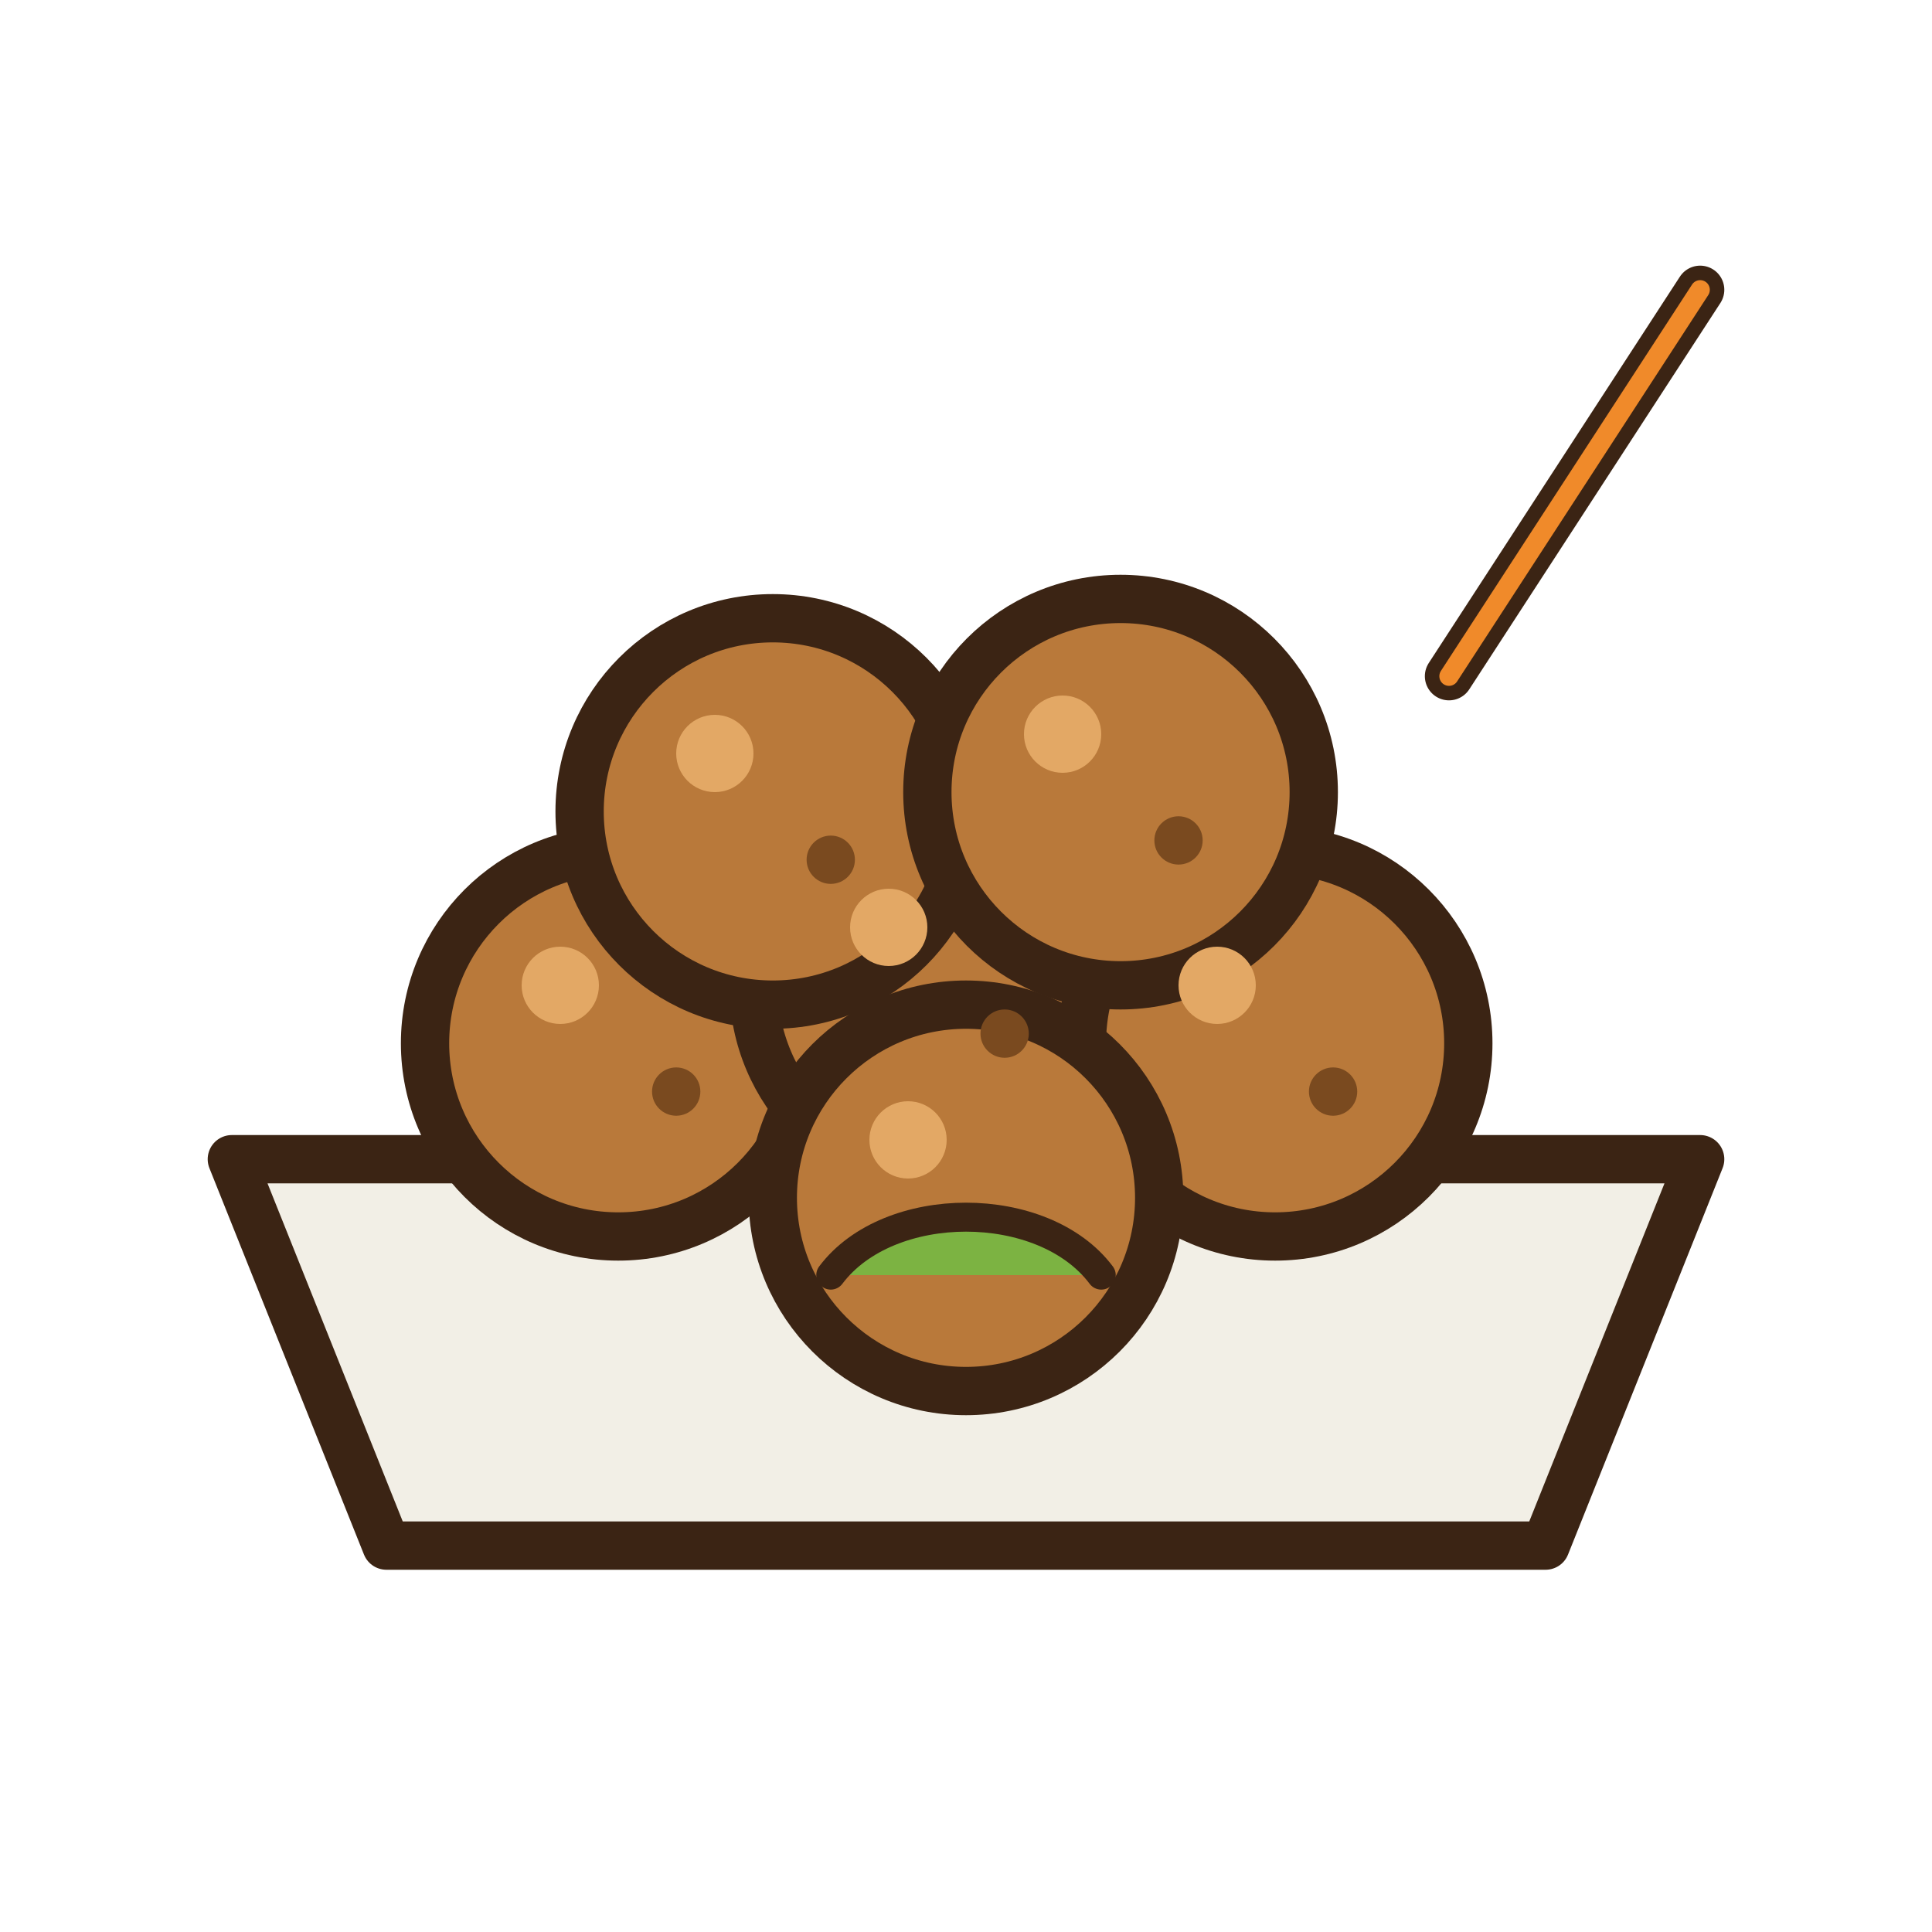
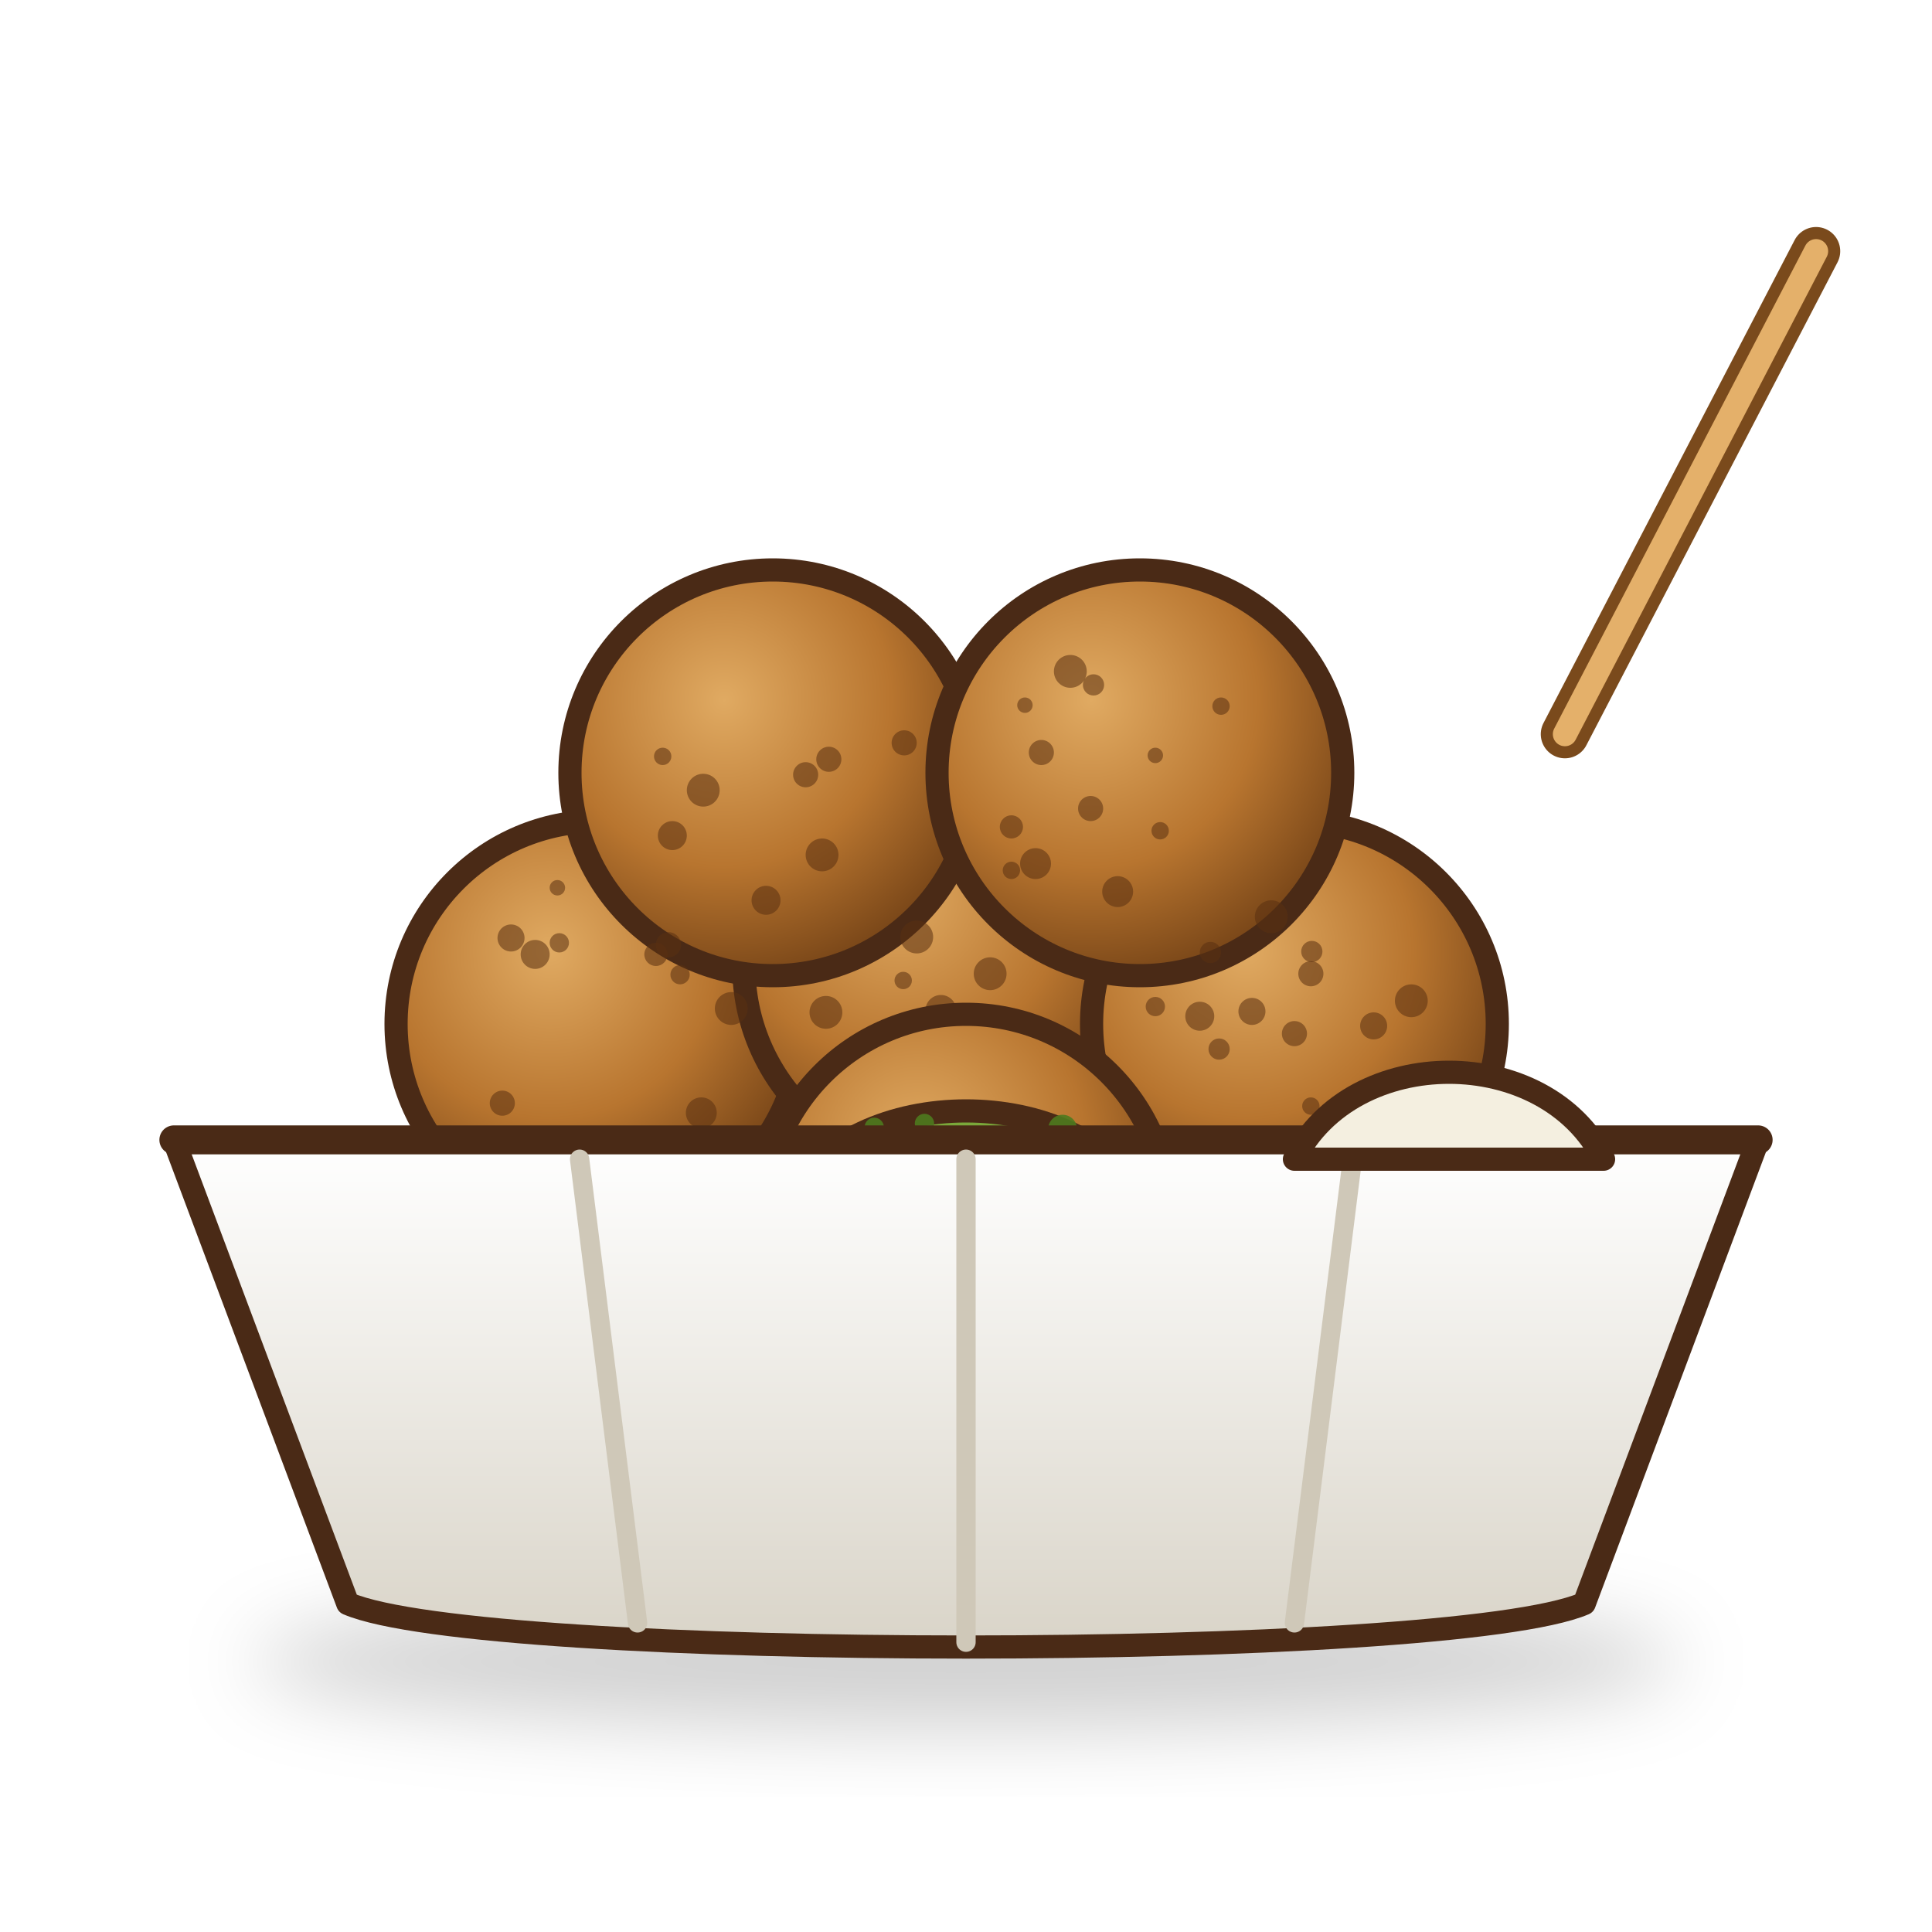
<svg xmlns="http://www.w3.org/2000/svg" width="200" height="200" viewBox="0 0 200 200" role="img" aria-label="Falaffel">
-   <g stroke="#3b2414" stroke-width="5" stroke-linejoin="round" stroke-linecap="round">
-     <path d="M24 120 L176 120 L160 160 L40 160 Z" fill="#f2efe6" />
-     <path d="M150 70 L176 30" stroke-width="5" stroke="#3b2414" />
-     <path d="M150 70 L176 30" stroke="#f08a2a" stroke-width="2" />
-     <circle cx="64" cy="108" r="20" fill="#b9793a" />
-     <circle cx="98" cy="102" r="20" fill="#b9793a" />
-     <circle cx="132" cy="108" r="20" fill="#b9793a" />
-     <circle cx="80" cy="84" r="20" fill="#b9793a" />
-     <circle cx="116" cy="82" r="20" fill="#b9793a" />
-     <circle cx="100" cy="124" r="20" fill="#b9793a" />
-     <circle cx="58" cy="102" r="4" fill="#e3a865" stroke="none" />
-     <circle cx="70" cy="113" r="2.5" fill="#7a4a1f" stroke="none" />
-     <circle cx="92" cy="96" r="4" fill="#e3a865" stroke="none" />
-     <circle cx="104" cy="107" r="2.5" fill="#7a4a1f" stroke="none" />
-     <circle cx="126" cy="102" r="4" fill="#e3a865" stroke="none" />
-     <circle cx="138" cy="113" r="2.5" fill="#7a4a1f" stroke="none" />
-     <circle cx="74" cy="78" r="4" fill="#e3a865" stroke="none" />
-     <circle cx="86" cy="89" r="2.5" fill="#7a4a1f" stroke="none" />
-     <circle cx="110" cy="76" r="4" fill="#e3a865" stroke="none" />
-     <circle cx="122" cy="87" r="2.5" fill="#7a4a1f" stroke="none" />
-     <circle cx="94" cy="118" r="4" fill="#e3a865" stroke="none" />
-     <circle cx="106" cy="129" r="2.5" fill="#7a4a1f" stroke="none" />
-     <path d="M86 132 C 92 124, 108 124, 114 132" fill="#7cb342" stroke-width="3" />
+   <defs>
+     <filter id="weich" x="-50%" y="-50%" width="200%" height="200%">
+       <feGaussianBlur stdDeviation="4" />
+     </filter>
+     <radialGradient id="fk4" cx="0.38" cy="0.32" r="0.75">
+       <stop offset="0" stop-color="#e0aa62" />
+       <stop offset="0.55" stop-color="#b8752f" />
+       <stop offset="1" stop-color="#6e3e14" />
+     </radialGradient>
+     <linearGradient id="sc4" x1="0" y1="0" x2="0" y2="1">
+       <stop offset="0" stop-color="#ffffff" />
+       <stop offset="1" stop-color="#d9d4c8" />
+     </linearGradient>
+   </defs>
+   <ellipse cx="100" cy="172" rx="74" ry="7" fill="#000" opacity=".18" filter="url(#weich)" />
+   <g stroke="#4a2a16" stroke-width="2.4" stroke-linejoin="round" stroke-linecap="round">
+     <path d="M162 76 L188 26" stroke="#7a4a1c" stroke-width="5" />
+     <path d="M162 76 L188 26" stroke="#e4b06a" stroke-width="2.5" />
+     <circle cx="62" cy="106" r="21" fill="url(#fk4)" />
+     <circle cx="98" cy="100" r="21" fill="url(#fk4)" />
+     <circle cx="134" cy="106" r="21" fill="url(#fk4)" />
+     <circle cx="80" cy="80" r="21" fill="url(#fk4)" />
+     <circle cx="118" cy="80" r="21" fill="url(#fk4)" />
+     <circle cx="67.9" cy="98.8" r="1.2" fill="#5a3010" stroke="none" opacity="0.55" />
+     <circle cx="52.0" cy="114.2" r="1.3" fill="#5a3010" stroke="none" opacity="0.55" />
+     <circle cx="70.4" cy="100.9" r="1.0" fill="#5a3010" stroke="none" opacity="0.55" />
+     <circle cx="72.6" cy="115.2" r="1.6" fill="#5a3010" stroke="none" opacity="0.55" />
+     <circle cx="69.2" cy="97.8" r="1.3" fill="#5a3010" stroke="none" opacity="0.55" />
+     <circle cx="57.7" cy="91.9" r="0.8" fill="#5a3010" stroke="none" opacity="0.55" />
+     <circle cx="55.4" cy="98.8" r="1.5" fill="#5a3010" stroke="none" opacity="0.55" />
+     <circle cx="75.7" cy="104.4" r="1.7" fill="#5a3010" stroke="none" opacity="0.55" />
+     <circle cx="57.9" cy="97.6" r="1.0" fill="#5a3010" stroke="none" opacity="0.55" />
+     <circle cx="52.9" cy="97.1" r="1.4" fill="#5a3010" stroke="none" opacity="0.55" />
+     <circle cx="97.4" cy="104.6" r="1.6" fill="#5a3010" stroke="none" opacity="0.55" />
+     <circle cx="85.5" cy="104.8" r="1.7" fill="#5a3010" stroke="none" opacity="0.55" />
+     <circle cx="106.5" cy="107.5" r="1.3" fill="#5a3010" stroke="none" opacity="0.55" />
+     <circle cx="88.4" cy="108.7" r="1.1" fill="#5a3010" stroke="none" opacity="0.55" />
+     <circle cx="94.9" cy="97.0" r="1.7" fill="#5a3010" stroke="none" opacity="0.55" />
+     <circle cx="104.7" cy="90.1" r="0.9" fill="#5a3010" stroke="none" opacity="0.55" />
+     <circle cx="107.2" cy="89.4" r="1.6" fill="#5a3010" stroke="none" opacity="0.55" />
+     <circle cx="93.5" cy="101.5" r="0.9" fill="#5a3010" stroke="none" opacity="0.55" />
+     <circle cx="102.5" cy="100.8" r="1.7" fill="#5a3010" stroke="none" opacity="0.55" />
+     <circle cx="96.0" cy="111.2" r="1.6" fill="#5a3010" stroke="none" opacity="0.55" />
+     <circle cx="125.3" cy="98.6" r="1.1" fill="#5a3010" stroke="none" opacity="0.55" />
+     <circle cx="126.2" cy="108.6" r="1.1" fill="#5a3010" stroke="none" opacity="0.55" />
+     <circle cx="131.6" cy="94.9" r="1.7" fill="#5a3010" stroke="none" opacity="0.55" />
+     <circle cx="129.6" cy="104.7" r="1.4" fill="#5a3010" stroke="none" opacity="0.55" />
+     <circle cx="146.1" cy="103.6" r="1.7" fill="#5a3010" stroke="none" opacity="0.55" />
+     <circle cx="134.0" cy="107.0" r="1.3" fill="#5a3010" stroke="none" opacity="0.55" />
+     <circle cx="119.6" cy="104.2" r="1.0" fill="#5a3010" stroke="none" opacity="0.55" />
+     <circle cx="124.2" cy="105.2" r="1.5" fill="#5a3010" stroke="none" opacity="0.55" />
+     <circle cx="135.7" cy="100.8" r="1.3" fill="#5a3010" stroke="none" opacity="0.55" />
+     <circle cx="135.7" cy="114.5" r="0.9" fill="#5a3010" stroke="none" opacity="0.55" />
+     <circle cx="135.8" cy="98.5" r="1.1" fill="#5a3010" stroke="none" opacity="0.55" />
+     <circle cx="142.2" cy="106.2" r="1.4" fill="#5a3010" stroke="none" opacity="0.55" />
+     <circle cx="141.8" cy="118.4" r="1.2" fill="#5a3010" stroke="none" opacity="0.55" />
+     <circle cx="83.4" cy="80.2" r="1.3" fill="#5a3010" stroke="none" opacity="0.55" />
+     <circle cx="85.8" cy="78.6" r="1.3" fill="#5a3010" stroke="none" opacity="0.55" />
+     <circle cx="79.3" cy="93.2" r="1.5" fill="#5a3010" stroke="none" opacity="0.55" />
+     <circle cx="72.8" cy="81.8" r="1.7" fill="#5a3010" stroke="none" opacity="0.55" />
+     <circle cx="68.6" cy="78.3" r="0.9" fill="#5a3010" stroke="none" opacity="0.55" />
+     <circle cx="85.1" cy="88.5" r="1.7" fill="#5a3010" stroke="none" opacity="0.55" />
+     <circle cx="69.6" cy="86.5" r="1.5" fill="#5a3010" stroke="none" opacity="0.55" />
+     <circle cx="93.6" cy="76.9" r="1.3" fill="#5a3010" stroke="none" opacity="0.55" />
+     <circle cx="107.8" cy="77.9" r="1.3" fill="#5a3010" stroke="none" opacity="0.55" />
+     <circle cx="113.2" cy="70.9" r="1.1" fill="#5a3010" stroke="none" opacity="0.55" />
+     <circle cx="119.6" cy="78.2" r="0.8" fill="#5a3010" stroke="none" opacity="0.55" />
+     <circle cx="112.9" cy="83.7" r="1.3" fill="#5a3010" stroke="none" opacity="0.55" />
+     <circle cx="106.1" cy="73.0" r="0.8" fill="#5a3010" stroke="none" opacity="0.55" />
+     <circle cx="126.4" cy="73.1" r="0.9" fill="#5a3010" stroke="none" opacity="0.55" />
+     <circle cx="115.7" cy="92.3" r="1.6" fill="#5a3010" stroke="none" opacity="0.55" />
+     <circle cx="110.8" cy="69.5" r="1.7" fill="#5a3010" stroke="none" opacity="0.55" />
+     <circle cx="120.1" cy="86.0" r="0.9" fill="#5a3010" stroke="none" opacity="0.55" />
+     <circle cx="104.7" cy="85.6" r="1.2" fill="#5a3010" stroke="none" opacity="0.55" />
+     <circle cx="100" cy="126" r="21" fill="url(#fk4)" />
+     <path d="M82 124 C 88 112, 112 112, 118 124 C 112 134, 88 134, 82 124 Z" fill="#7aa83a" />
+     <circle cx="103.8" cy="127.2" r="0.9" fill="#4e7a1e" stroke="none" opacity="0.9" />
+     <circle cx="110.0" cy="116.9" r="1.5" fill="#4e7a1e" stroke="none" opacity="0.9" />
+     <circle cx="98.7" cy="120.7" r="1.2" fill="#4e7a1e" stroke="none" opacity="0.9" />
+     <circle cx="111.9" cy="119.8" r="0.9" fill="#4e7a1e" stroke="none" opacity="0.9" />
+     <circle cx="100.8" cy="119.3" r="0.9" fill="#4e7a1e" stroke="none" opacity="0.9" />
+     <circle cx="90.5" cy="116.7" r="1.0" fill="#4e7a1e" stroke="none" opacity="0.9" />
+     <circle cx="94.7" cy="120.3" r="1.4" fill="#4e7a1e" stroke="none" opacity="0.9" />
+     <circle cx="94.1" cy="123.0" r="0.9" fill="#4e7a1e" stroke="none" opacity="0.9" />
+     <circle cx="95.7" cy="116.3" r="1.0" fill="#4e7a1e" stroke="none" opacity="0.9" />
+     <circle cx="86.4" cy="126.3" r="1.2" fill="#4e7a1e" stroke="none" opacity="0.9" />
+     <circle cx="91.3" cy="122.6" r="1.5" fill="#4e7a1e" stroke="none" opacity="0.9" />
+     <circle cx="89.0" cy="127.5" r="1.1" fill="#4e7a1e" stroke="none" opacity="0.9" />
+     <path d="M18 118 L182 118 L164 166 C 150 172, 50 172, 36 166 Z" fill="url(#sc4)" />
+     <path d="M18 118 L182 118" stroke-width="3" />
+     <path d="M60 120 L66 168 M100 120 L100 170 M140 120 L134 168" stroke="#cfc8b8" stroke-width="2" />
+     <path d="M134 120 C 140 108, 160 108, 166 120 Z" fill="#f4efe0" />
  </g>
</svg>
